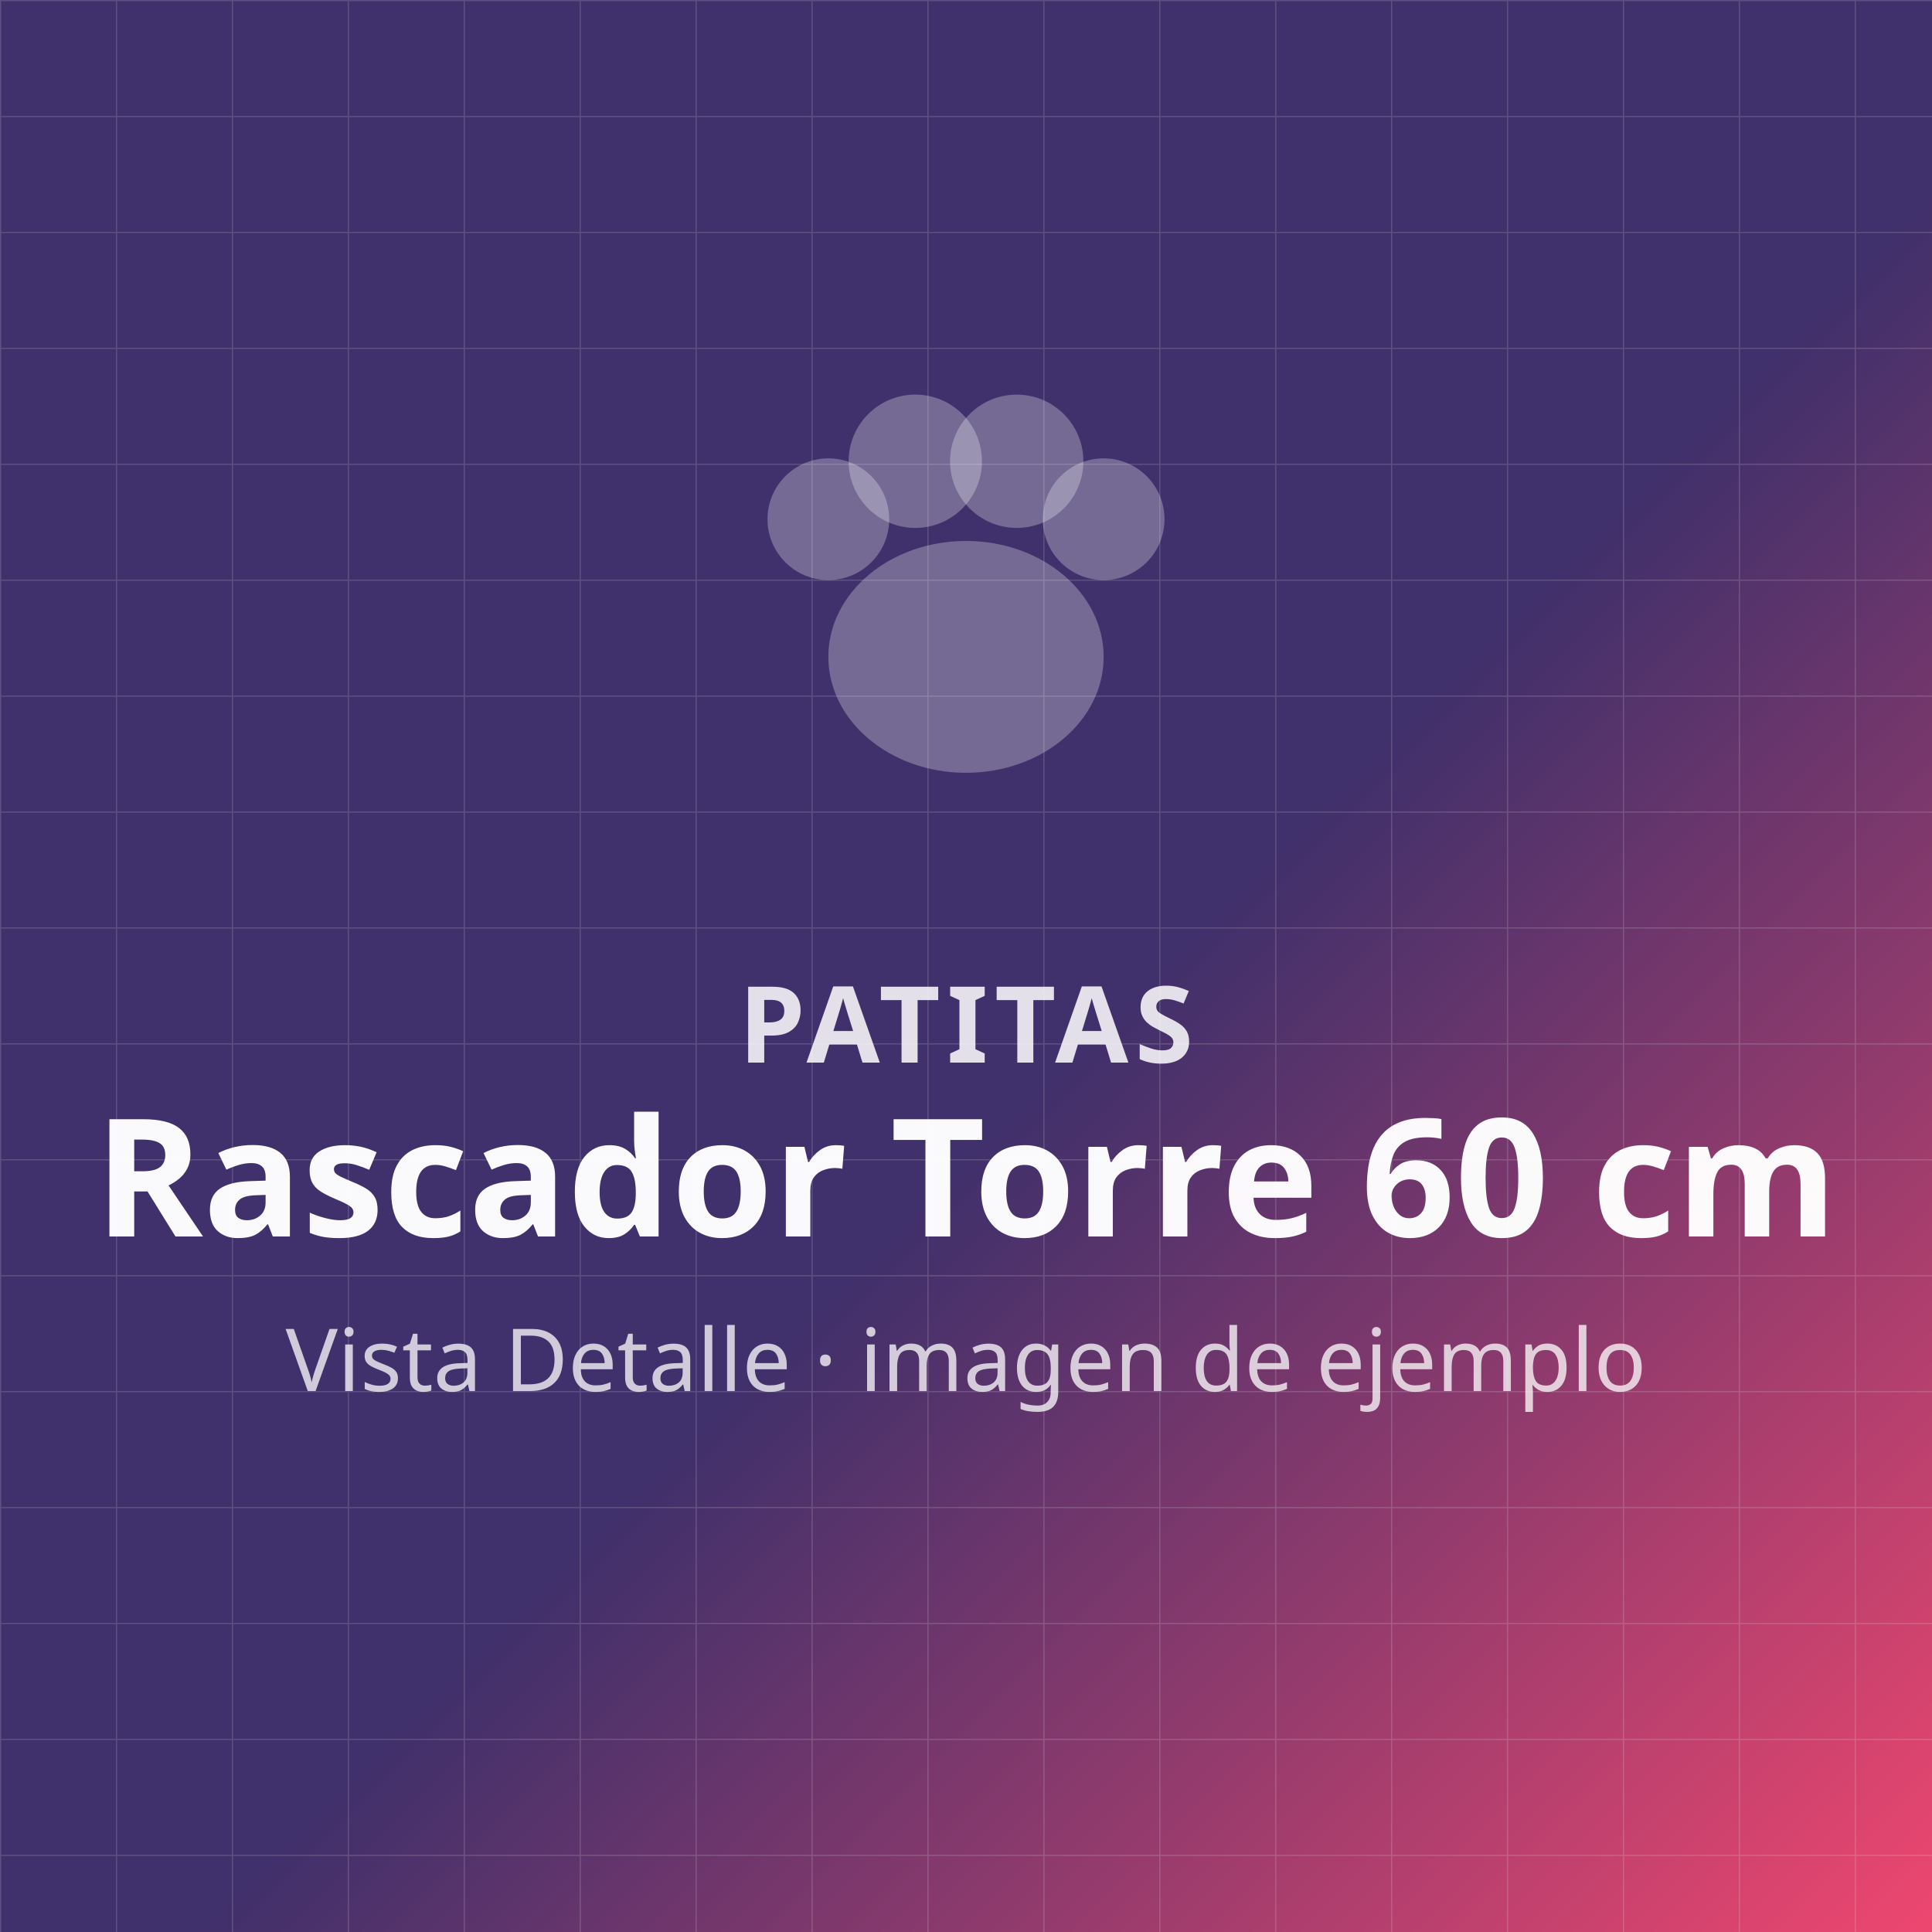
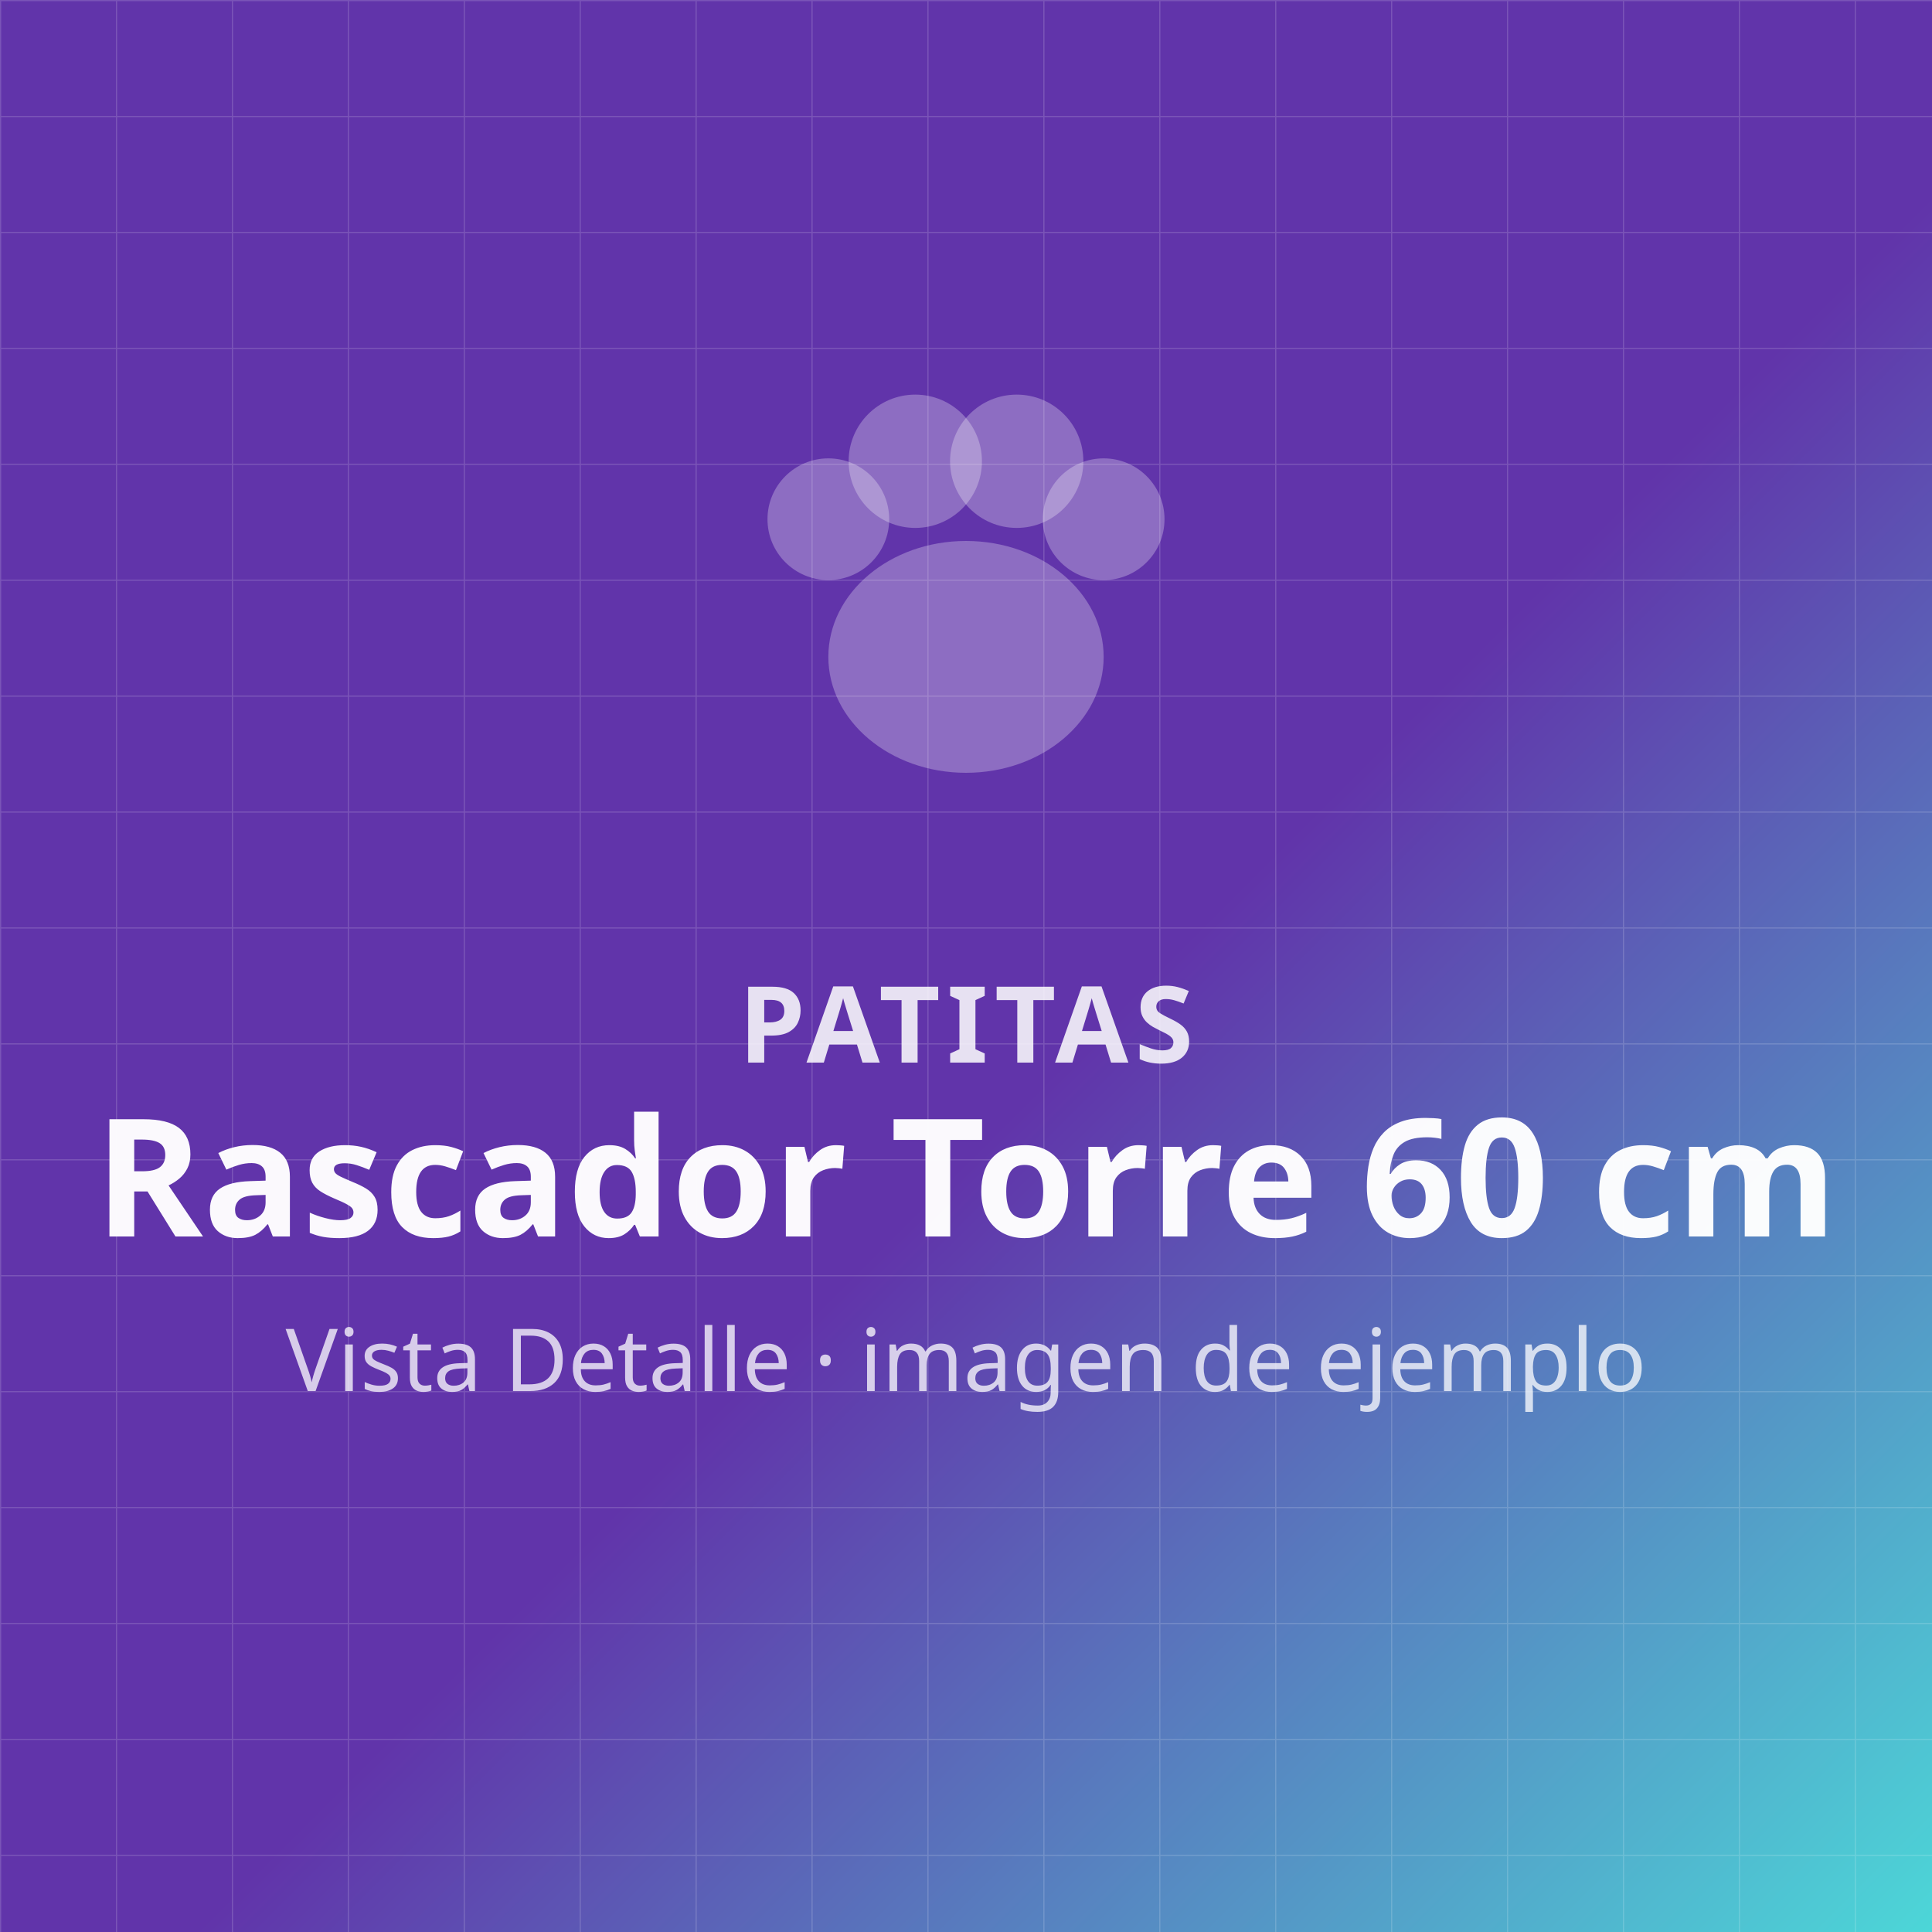
<svg xmlns="http://www.w3.org/2000/svg" width="1200" height="1200" viewBox="0 0 1200 1200" role="img" aria-label="Rascador Torre 60 cm">
  <defs>
    <linearGradient id="g" x1="0" y1="0" x2="1" y2="1">
-       <stop offset="0" stop-color="#40306B" />
-       <stop offset="0.55" stop-color="#40306B" />
-       <stop offset="1" stop-color="#EF476F" />
+       <stop offset="0" stop-color="#6134AA" />
+       <stop offset="0.55" stop-color="#6134AA" />
+       <stop offset="1" stop-color="#4CD8D8" />
    </linearGradient>
    <pattern id="grid" width="72" height="72" patternUnits="userSpaceOnUse">
      <path d="M 72 0 L 0 0 0 72" fill="none" stroke="rgba(255,255,255,0.16)" stroke-width="1.5" />
    </pattern>
  </defs>
  <rect width="1200" height="1200" fill="url(#g)" />
  <rect width="1200" height="1200" fill="url(#grid)" />
  <circle cx="514.5" cy="322.5" r="37.8" fill="rgba(255,255,255,0.28)" />
  <circle cx="568.5" cy="286.5" r="41.4" fill="rgba(255,255,255,0.28)" />
  <circle cx="631.5" cy="286.5" r="41.4" fill="rgba(255,255,255,0.28)" />
  <circle cx="685.5" cy="322.5" r="37.8" fill="rgba(255,255,255,0.28)" />
  <ellipse cx="600" cy="408" rx="85.5" ry="72" fill="rgba(255,255,255,0.28)" />
  <text x="600" y="660" text-anchor="middle" font-family="Fredoka, Nunito, system-ui, sans-serif" font-size="66" font-weight="700" letter-spacing="4" fill="rgba(255,255,255,0.85)">PATITAS</text>
  <text x="600" y="768" text-anchor="middle" font-family="Fredoka, Nunito, system-ui, sans-serif" font-size="102" font-weight="800" fill="rgba(255,255,255,0.97)">Rascador Torre 60 cm</text>
  <text x="600" y="864" text-anchor="middle" font-family="Fredoka, Nunito, system-ui, sans-serif" font-size="54" font-weight="500" fill="rgba(255,255,255,0.75)">Vista Detalle · imagen de ejemplo</text>
</svg>
